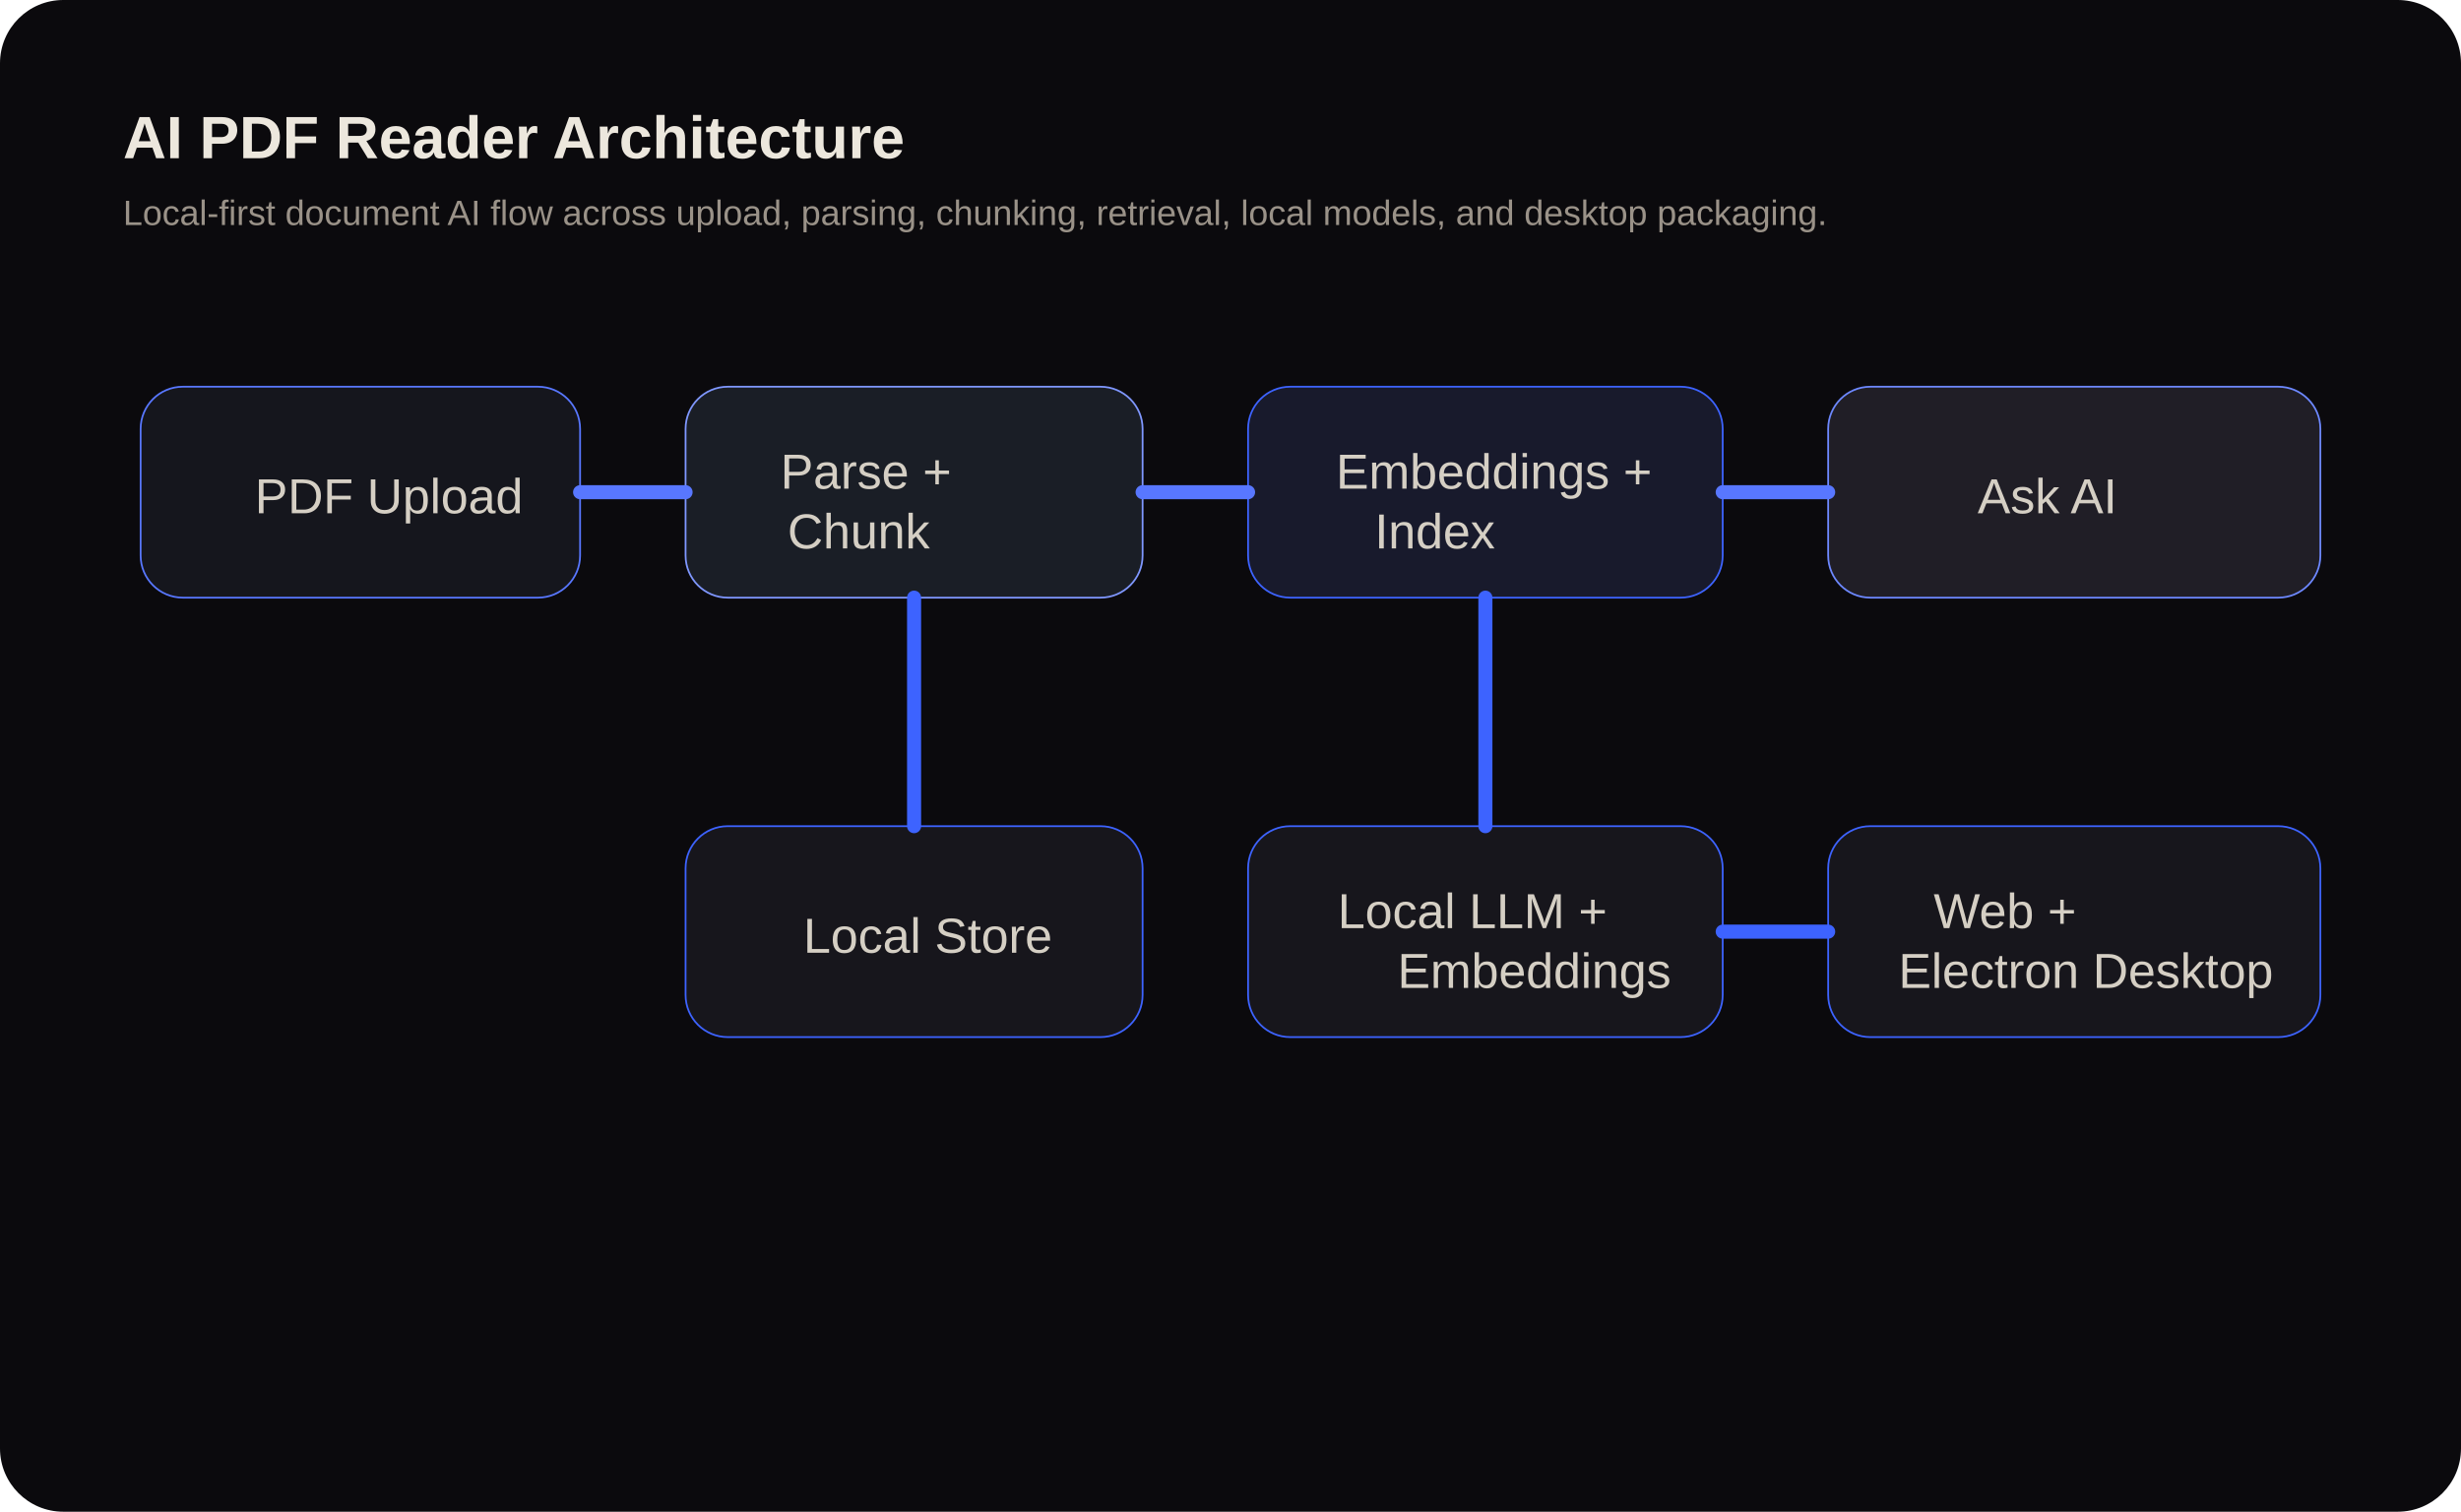
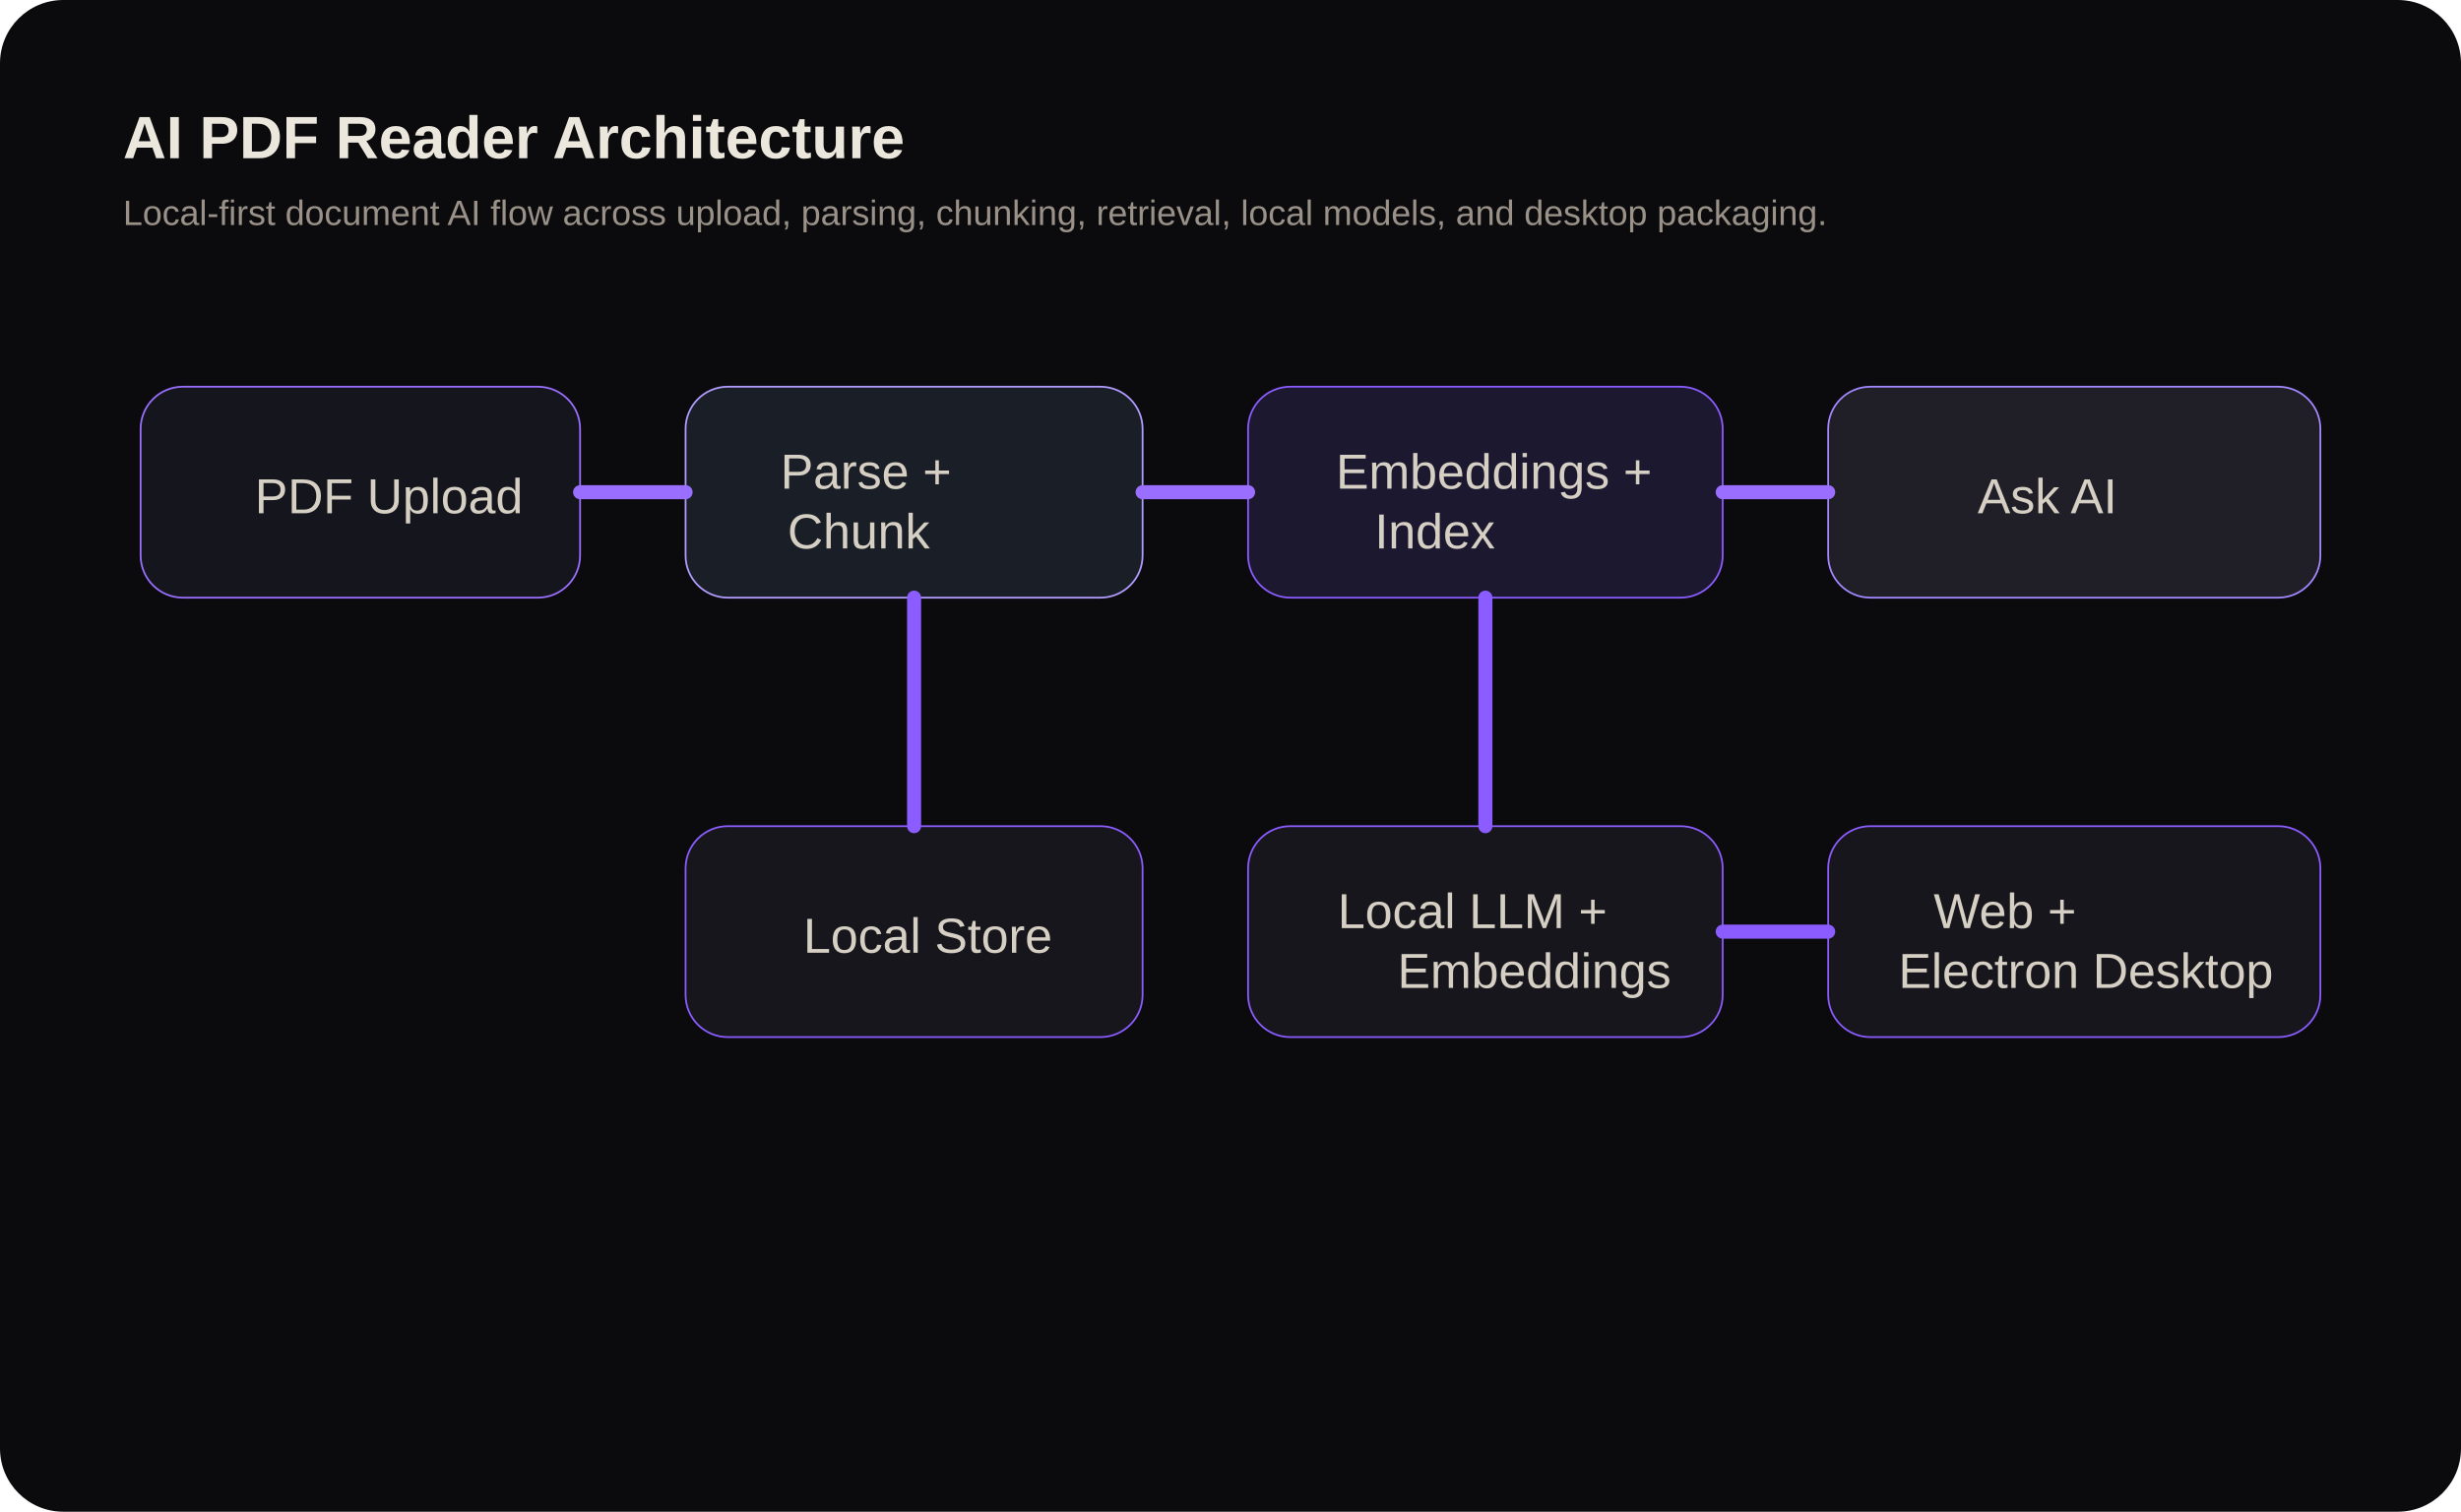
<svg xmlns="http://www.w3.org/2000/svg" width="1400" height="860" viewBox="0 0 1400 860" fill="none">
  <rect width="1400" height="860" rx="36" fill="#0b0a0d" />
  <text x="70" y="90" fill="#ece7dd" font-family="Arial, sans-serif" font-size="34" font-weight="700">AI PDF Reader Architecture</text>
  <text x="70" y="128" fill="#9a9288" font-family="Arial, sans-serif" font-size="20">Local-first document AI flow across upload, parsing, chunking, retrieval, local models, and desktop packaging.</text>
-   <rect x="80" y="220" width="250" height="120" rx="24" fill="#15161d" stroke="#5877ff" />
+   <rect x="80" y="220" width="250" height="120" rx="24" fill="#15161d" stroke="#9a6fff" />
  <text x="145" y="292" fill="#d5cfc4" font-family="Arial, sans-serif" font-size="28">PDF Upload</text>
-   <rect x="390" y="220" width="260" height="120" rx="24" fill="#1a1e26" stroke="#7f97ff" />
+   <rect x="390" y="220" width="260" height="120" rx="24" fill="#1a1e26" stroke="#b19dff" />
  <text x="444" y="278" fill="#d5cfc4" font-family="Arial, sans-serif" font-size="28">Parse +</text>
  <text x="448" y="312" fill="#d5cfc4" font-family="Arial, sans-serif" font-size="28">Chunk</text>
-   <rect x="710" y="220" width="270" height="120" rx="24" fill="#181a2c" stroke="#3d63ff" />
+   <rect x="710" y="220" width="270" height="120" rx="24" fill="#1c1830" stroke="#8b5cff" />
  <text x="760" y="278" fill="#d5cfc4" font-family="Arial, sans-serif" font-size="28">Embeddings +</text>
  <text x="782" y="312" fill="#d5cfc4" font-family="Arial, sans-serif" font-size="28">Index</text>
-   <rect x="1040" y="220" width="280" height="120" rx="24" fill="#201e26" stroke="#6d88ff" />
+   <rect x="1040" y="220" width="280" height="120" rx="24" fill="#201e26" stroke="#a488ff" />
  <text x="1125" y="292" fill="#d5cfc4" font-family="Arial, sans-serif" font-size="28">Ask AI</text>
-   <rect x="390" y="470" width="260" height="120" rx="24" fill="#17161c" stroke="#3d63ff" />
+   <rect x="390" y="470" width="260" height="120" rx="24" fill="#17161c" stroke="#8b5cff" />
  <text x="457" y="542" fill="#d5cfc4" font-family="Arial, sans-serif" font-size="28">Local Store</text>
-   <rect x="710" y="470" width="270" height="120" rx="24" fill="#17161c" stroke="#3d63ff" />
+   <rect x="710" y="470" width="270" height="120" rx="24" fill="#17161c" stroke="#8b5cff" />
  <text x="761" y="528" fill="#d5cfc4" font-family="Arial, sans-serif" font-size="28">Local LLM +</text>
  <text x="795" y="562" fill="#d5cfc4" font-family="Arial, sans-serif" font-size="28">Embeddings</text>
-   <rect x="1040" y="470" width="280" height="120" rx="24" fill="#17161c" stroke="#3d63ff" />
+   <rect x="1040" y="470" width="280" height="120" rx="24" fill="#17161c" stroke="#8b5cff" />
  <text x="1100" y="528" fill="#d5cfc4" font-family="Arial, sans-serif" font-size="28">Web +</text>
  <text x="1080" y="562" fill="#d5cfc4" font-family="Arial, sans-serif" font-size="28">Electron Desktop</text>
-   <path d="M330 280H390" stroke="#5877ff" stroke-width="8" stroke-linecap="round" />
-   <path d="M650 280H710" stroke="#5877ff" stroke-width="8" stroke-linecap="round" />
-   <path d="M980 280H1040" stroke="#5877ff" stroke-width="8" stroke-linecap="round" />
-   <path d="M520 340V470" stroke="#3d63ff" stroke-width="8" stroke-linecap="round" />
-   <path d="M845 340V470" stroke="#3d63ff" stroke-width="8" stroke-linecap="round" />
-   <path d="M980 530H1040" stroke="#3d63ff" stroke-width="8" stroke-linecap="round" />
+   <path d="M330 280H390" stroke="#9a6fff" stroke-width="8" stroke-linecap="round" />
+   <path d="M650 280H710" stroke="#9a6fff" stroke-width="8" stroke-linecap="round" />
+   <path d="M980 280H1040" stroke="#9a6fff" stroke-width="8" stroke-linecap="round" />
+   <path d="M520 340V470" stroke="#8b5cff" stroke-width="8" stroke-linecap="round" />
+   <path d="M845 340V470" stroke="#8b5cff" stroke-width="8" stroke-linecap="round" />
+   <path d="M980 530H1040" stroke="#8b5cff" stroke-width="8" stroke-linecap="round" />
</svg>
